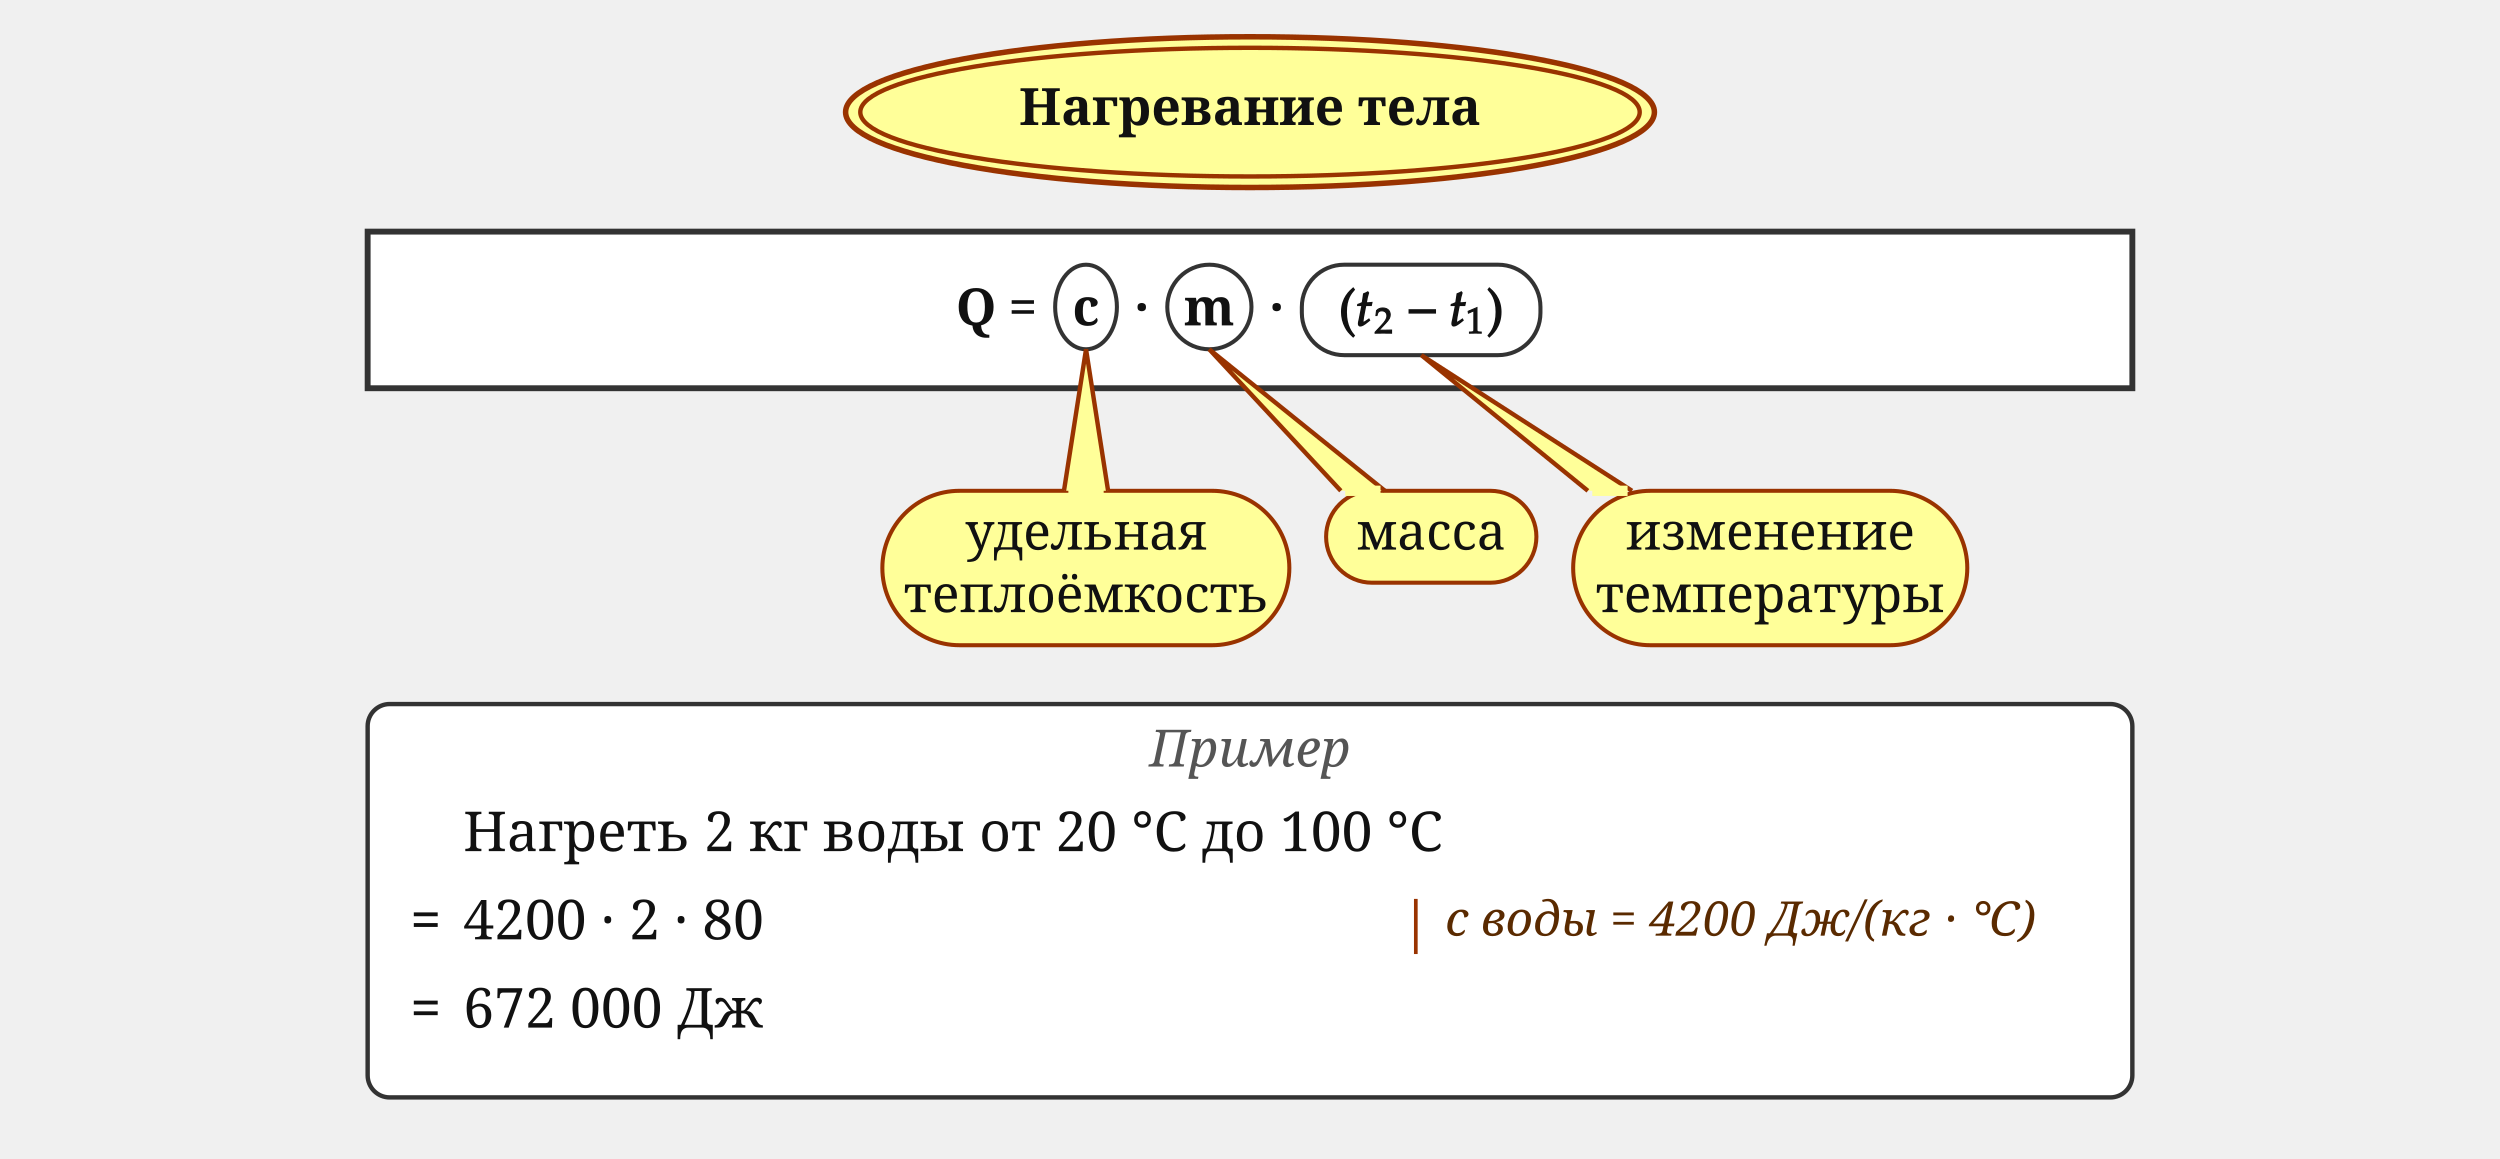
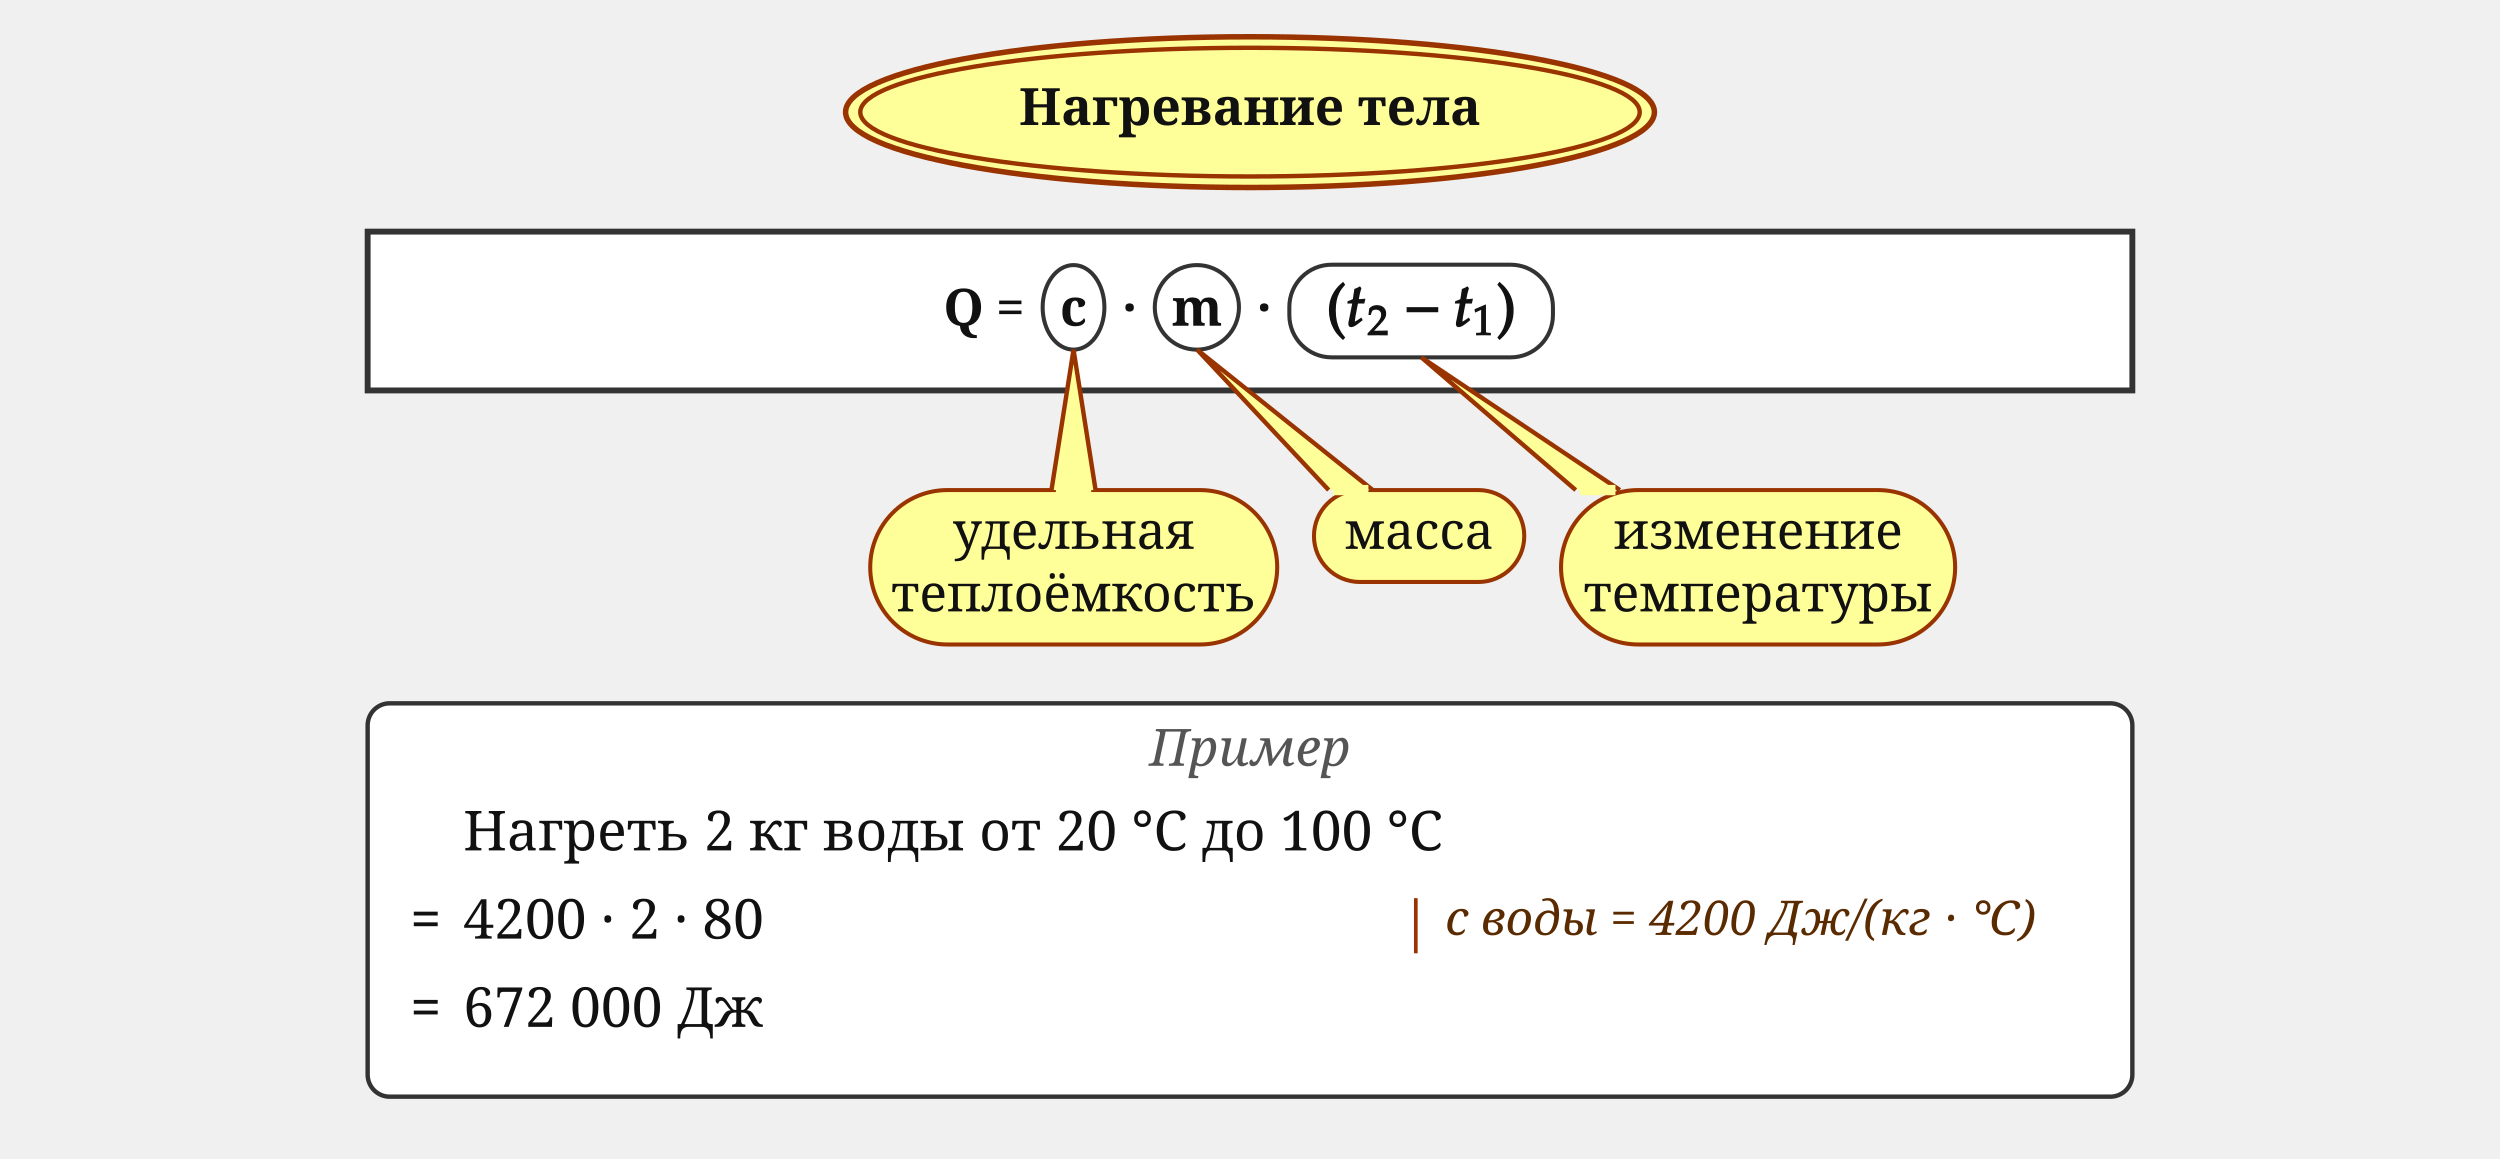
<svg xmlns="http://www.w3.org/2000/svg" width="680" height="315" viewBox="0 0 680 315" font-family="PT Serif, serif">
  <g transform="translate(0.0,0.0)">
    <ellipse cx="340.0" cy="30.5" rx="110.0" ry="20.5" fill="#FFFF99" stroke="#993300" stroke-width="1.5" />
    <ellipse cx="340.0" cy="30.5" rx="106.0" ry="17.5" fill="none" stroke="#993300" stroke-width="1.2" />
    <text x="340.0" y="34.0" font-size="14" text-anchor="middle" font-weight="bold" fill="#111">Нагревание тела</text>
    <g transform="translate(10.0,63.0)">
-       <rect x="90.0" y="0.0" width="480.0" height="42.6" rx="0" fill="#FFFFFF" stroke="#333333" stroke-width="1.6" />
-       <text x="250.0" y="25.5" font-size="14" text-anchor="start" font-weight="bold" fill="#111">Q</text>
-       <text x="260.5" y="25.5" font-size="14" text-anchor="start" font-weight="bold" fill="#111"> </text>
-       <text x="264.3" y="25.5" font-size="14" text-anchor="start" font-weight="bold" fill="#111">=</text>
-       <text x="272.2" y="25.5" font-size="14" text-anchor="start" font-weight="bold" fill="#111"> </text>
-       <rect x="277.0" y="9.0" width="16.8" height="23.0" rx="11.5" fill="#fff" stroke="#333333" stroke-width="1.1" />
-       <text x="285.4" y="25.5" font-size="14" text-anchor="middle" font-weight="bold" fill="#111">c</text>
-       <text x="294.8" y="25.5" font-size="14" text-anchor="start" font-weight="bold" fill="#111"> </text>
-       <text x="298.5" y="25.5" font-size="14" text-anchor="start" font-weight="bold" fill="#111">·</text>
-       <text x="302.7" y="25.5" font-size="14" text-anchor="start" font-weight="bold" fill="#111"> </text>
-       <rect x="307.5" y="9.0" width="22.9" height="23.0" rx="11.5" fill="#fff" stroke="#333333" stroke-width="1.1" />
-       <text x="318.9" y="25.5" font-size="14" text-anchor="middle" font-weight="bold" fill="#111">m</text>
-       <text x="331.4" y="25.5" font-size="14" text-anchor="start" font-weight="bold" fill="#111"> </text>
-       <text x="335.2" y="25.5" font-size="14" text-anchor="start" font-weight="bold" fill="#111">·</text>
-       <text x="339.3" y="25.5" font-size="14" text-anchor="start" font-weight="bold" fill="#111"> </text>
-       <rect x="344.1" y="9.0" width="64.9" height="24.6" rx="11.5" fill="#fff" stroke="#333333" stroke-width="1.1" />
-       <svg x="354.11" y="15.41" width="44.93" height="13.17" viewBox="0 -720.5 3209.5 941" overflow="visible" color="#111">
+       <rect x="90.0" y="0.0" width="480.0" height="43.2" rx="0" fill="#FFFFFF" stroke="#333333" stroke-width="1.6" />
+       <text x="246.6" y="25.6" font-size="14" text-anchor="start" font-weight="bold" fill="#111">Q</text>
+       <text x="257.1" y="25.6" font-size="14" text-anchor="start" font-weight="bold" fill="#111"> </text>
+       <text x="260.9" y="25.6" font-size="14" text-anchor="start" font-weight="bold" fill="#111">=</text>
+       <text x="268.8" y="25.6" font-size="14" text-anchor="start" font-weight="bold" fill="#111"> </text>
+       <rect x="273.6" y="9.1" width="16.8" height="23.0" rx="11.5" fill="#fff" stroke="#333333" stroke-width="1.1" />
+       <text x="282.0" y="25.6" font-size="14" text-anchor="middle" font-weight="bold" fill="#111">c</text>
+       <text x="291.4" y="25.6" font-size="14" text-anchor="start" font-weight="bold" fill="#111"> </text>
+       <text x="295.2" y="25.6" font-size="14" text-anchor="start" font-weight="bold" fill="#111">·</text>
+       <text x="299.3" y="25.6" font-size="14" text-anchor="start" font-weight="bold" fill="#111"> </text>
+       <rect x="304.1" y="9.1" width="22.9" height="23.0" rx="11.5" fill="#fff" stroke="#333333" stroke-width="1.1" />
+       <text x="315.6" y="25.6" font-size="14" text-anchor="middle" font-weight="bold" fill="#111">m</text>
+       <text x="328.0" y="25.6" font-size="14" text-anchor="start" font-weight="bold" fill="#111"> </text>
+       <text x="331.8" y="25.6" font-size="14" text-anchor="start" font-weight="bold" fill="#111">·</text>
+       <text x="336.0" y="25.6" font-size="14" text-anchor="start" font-weight="bold" fill="#111"> </text>
+       <rect x="340.7" y="9.0" width="71.7" height="25.2" rx="11.5" fill="#fff" stroke="#333333" stroke-width="1.1" />
+       <svg x="350.74" y="14.00" width="51.67" height="15.15" viewBox="0 -720.5 3209.5 941" overflow="visible" color="#111">
        <g stroke="currentColor" fill="currentColor" stroke-width="30" transform="scale(1,-1)">
          <g transform="translate(0 -5.5)">
            <path d="M146 266C146 526 243 632 301 700L282 726C225 675 60 542 60 266C60 159 85 58 133-32C168-99 200-138 282-215L301-194C255-137 146-15 146 266Z" />
          </g>
          <g transform="translate(332,0)">
            <path d="M125 390L69 107C68 99 56 61 56 31C56 6 67-9 86-9C121-9 156 11 234 74L265 99L255 117L210 86C181 66 161 56 150 56C141 56 136 64 136 76C136 102 150 183 179 328L192 390L299 390L310 440C272 436 238 434 200 434C216 528 227 577 245 631L234 646C214 634 187 622 156 610L131 440C87 419 61 408 43 403L41 390Z" />
            <g transform="translate(365,-150) scale(0.707)">
              <path d="M16 23L16-3C203-3 203 0 239 0C275 0 275-3 468-3L468 82C353 77 307 81 122 77L304 270C401 373 431 428 431 503C431 618 353 689 226 689C154 689 105 669 56 619L39 483L68 483L81 529C97 587 133 612 200 612C286 612 341 558 341 473C341 398 299 324 186 204Z" />
            </g>
          </g>
          <g transform="translate(1322.1,0)">
            <path d="M555 243L555 299L51 299L51 243Z" />
          </g>
          <g transform="translate(2149.3,0)">
            <path d="M125 390L69 107C68 99 56 61 56 31C56 6 67-9 86-9C121-9 156 11 234 74L265 99L255 117L210 86C181 66 161 56 150 56C141 56 136 64 136 76C136 102 150 183 179 328L192 390L299 390L310 440C272 436 238 434 200 434C216 528 227 577 245 631L234 646C214 634 187 622 156 610L131 440C87 419 61 408 43 403L41 390Z" />
            <g transform="translate(365,-150) scale(0.707)">
              <path d="M362-3L362 27L310 30C255 33 245 44 245 96L245 700L4 598L11 548L161 614L161 96C161 44 150 33 96 30L40 27L40-3C194 0 194 0 205 0C236 0 346-3 362-3Z" />
            </g>
          </g>
          <g transform="translate(2877.5,0) translate(0 -5.5)">
            <path d="M51 726L32 700C87 636 187 526 187 266C187-10 83-131 32-194L51-215C104-165 273-23 273 265C273 542 108 675 51 726Z" />
          </g>
        </g>
      </svg>
-       <rect x="230.0" y="70.5" width="110.7" height="42.0" rx="21" fill="#FFFF99" stroke="#993300" stroke-width="1.1" />
+       <rect x="226.7" y="70.3" width="110.7" height="42.0" rx="21" fill="#FFFF99" stroke="#993300" stroke-width="1.1" />
      <g data-k="tail">
-         <path d="M279.4,70.5L285.4,32.0L291.4,70.5" fill="#FFFF99" stroke="#993300" stroke-width="1.2" />
-         <line x1="280.6" y1="70.5" x2="290.2" y2="70.5" stroke="#FFFF99" stroke-width="2.8" />
+         <path d="M276.0,70.3L282.0,32.1L288.0,70.3" fill="#FFFF99" stroke="#993300" stroke-width="1.2" />
+         <line x1="277.2" y1="70.3" x2="286.8" y2="70.3" stroke="#FFFF99" stroke-width="2.8" />
      </g>
-       <text x="285.4" y="86.5" font-size="14" text-anchor="middle" fill="#111">удельная</text>
-       <text x="285.4" y="103.5" font-size="14" text-anchor="middle" fill="#111">теплоёмкость</text>
-       <rect x="350.7" y="70.5" width="57.2" height="25.0" rx="12.5" fill="#FFFF99" stroke="#993300" stroke-width="1.1" />
+       <text x="282.0" y="86.3" font-size="14" text-anchor="middle" fill="#111">удельная</text>
+       <text x="282.0" y="103.3" font-size="14" text-anchor="middle" fill="#111">теплоёмкость</text>
+       <rect x="347.4" y="70.3" width="57.2" height="25.0" rx="12.5" fill="#FFFF99" stroke="#993300" stroke-width="1.1" />
      <g data-k="tail">
-         <path d="M354.7,70.5L318.9,32.0L366.7,70.5" fill="#FFFF99" stroke="#993300" stroke-width="1.2" />
-         <line x1="355.9" y1="70.5" x2="365.5" y2="70.5" stroke="#FFFF99" stroke-width="2.8" />
+         <path d="M351.4,70.3L315.6,32.1L363.4,70.3" fill="#FFFF99" stroke="#993300" stroke-width="1.2" />
+         <line x1="352.6" y1="70.3" x2="362.2" y2="70.3" stroke="#FFFF99" stroke-width="2.8" />
      </g>
-       <text x="379.3" y="86.5" font-size="14" text-anchor="middle" fill="#111">масса</text>
-       <rect x="417.9" y="70.5" width="107.2" height="42.0" rx="21" fill="#FFFF99" stroke="#993300" stroke-width="1.1" />
+       <text x="376.0" y="86.3" font-size="14" text-anchor="middle" fill="#111">масса</text>
+       <rect x="414.6" y="70.3" width="107.2" height="42.0" rx="21" fill="#FFFF99" stroke="#993300" stroke-width="1.1" />
      <g data-k="tail">
-         <path d="M421.9,70.5L376.6,33.6L433.9,70.5" fill="#FFFF99" stroke="#993300" stroke-width="1.2" />
-         <line x1="423.1" y1="70.5" x2="432.7" y2="70.5" stroke="#FFFF99" stroke-width="2.8" />
+         <path d="M418.6,70.3L376.6,34.2L430.6,70.3" fill="#FFFF99" stroke="#993300" stroke-width="1.2" />
+         <line x1="419.8" y1="70.3" x2="429.4" y2="70.3" stroke="#FFFF99" stroke-width="2.8" />
      </g>
-       <text x="471.5" y="86.5" font-size="14" text-anchor="middle" fill="#111">изменение</text>
-       <text x="471.5" y="103.5" font-size="14" text-anchor="middle" fill="#111">температуры</text>
+       <text x="468.2" y="86.3" font-size="14" text-anchor="middle" fill="#111">изменение</text>
+       <text x="468.2" y="103.3" font-size="14" text-anchor="middle" fill="#111">температуры</text>
    </g>
-     <rect x="100.0" y="191.5" width="480.0" height="107.0" rx="6" fill="#FFFFFF" stroke="#333333" stroke-width="1.2" />
-     <text x="340.0" y="208.5" font-size="14" text-anchor="middle" font-style="italic" fill="#555">Пример</text>
-     <text x="120.0" y="231.5" font-size="15" text-anchor="end" font-weight="bold" fill="#111" />
-     <text x="126.0" y="231.5" font-size="15" text-anchor="start" fill="#111">Нагреть 2 кг воды от 20 °C до 100 °C</text>
-     <text x="120.0" y="255.5" font-size="15" text-anchor="end" font-weight="bold" fill="#111">=</text>
-     <text x="126.0" y="255.5" font-size="15" text-anchor="start" fill="#111">4200 · 2 · 80</text>
-     <line x1="385.1" y1="244.5" x2="385.1" y2="259.5" stroke="#993300" stroke-width="1" />
-     <text x="393.1" y="254.5" font-size="13" text-anchor="start" font-style="italic" fill="#5a2a00">c воды = 4200 Дж/(кг · °C)</text>
-     <text x="120.0" y="279.5" font-size="15" text-anchor="end" font-weight="bold" fill="#111">=</text>
-     <text x="126.0" y="279.5" font-size="15" text-anchor="start" fill="#111">672 000 Дж</text>
+     <rect x="100.0" y="191.3" width="480.0" height="107.0" rx="6" fill="#FFFFFF" stroke="#333333" stroke-width="1.2" />
+     <text x="340.0" y="208.3" font-size="14" text-anchor="middle" font-style="italic" fill="#555">Пример</text>
+     <text x="120.0" y="231.3" font-size="15" text-anchor="end" font-weight="bold" fill="#111" />
+     <text x="126.0" y="231.3" font-size="15" text-anchor="start" fill="#111">Нагреть 2 кг воды от 20 °C до 100 °C</text>
+     <text x="120.0" y="255.3" font-size="15" text-anchor="end" font-weight="bold" fill="#111">=</text>
+     <text x="126.0" y="255.3" font-size="15" text-anchor="start" fill="#111">4200 · 2 · 80</text>
+     <line x1="385.1" y1="244.3" x2="385.1" y2="259.3" stroke="#993300" stroke-width="1" />
+     <text x="393.1" y="254.3" font-size="13" text-anchor="start" font-style="italic" fill="#5a2a00">c воды = 4200 Дж/(кг · °C)</text>
+     <text x="120.0" y="279.3" font-size="15" text-anchor="end" font-weight="bold" fill="#111">=</text>
+     <text x="126.0" y="279.3" font-size="15" text-anchor="start" fill="#111">672 000 Дж</text>
  </g>
</svg>
